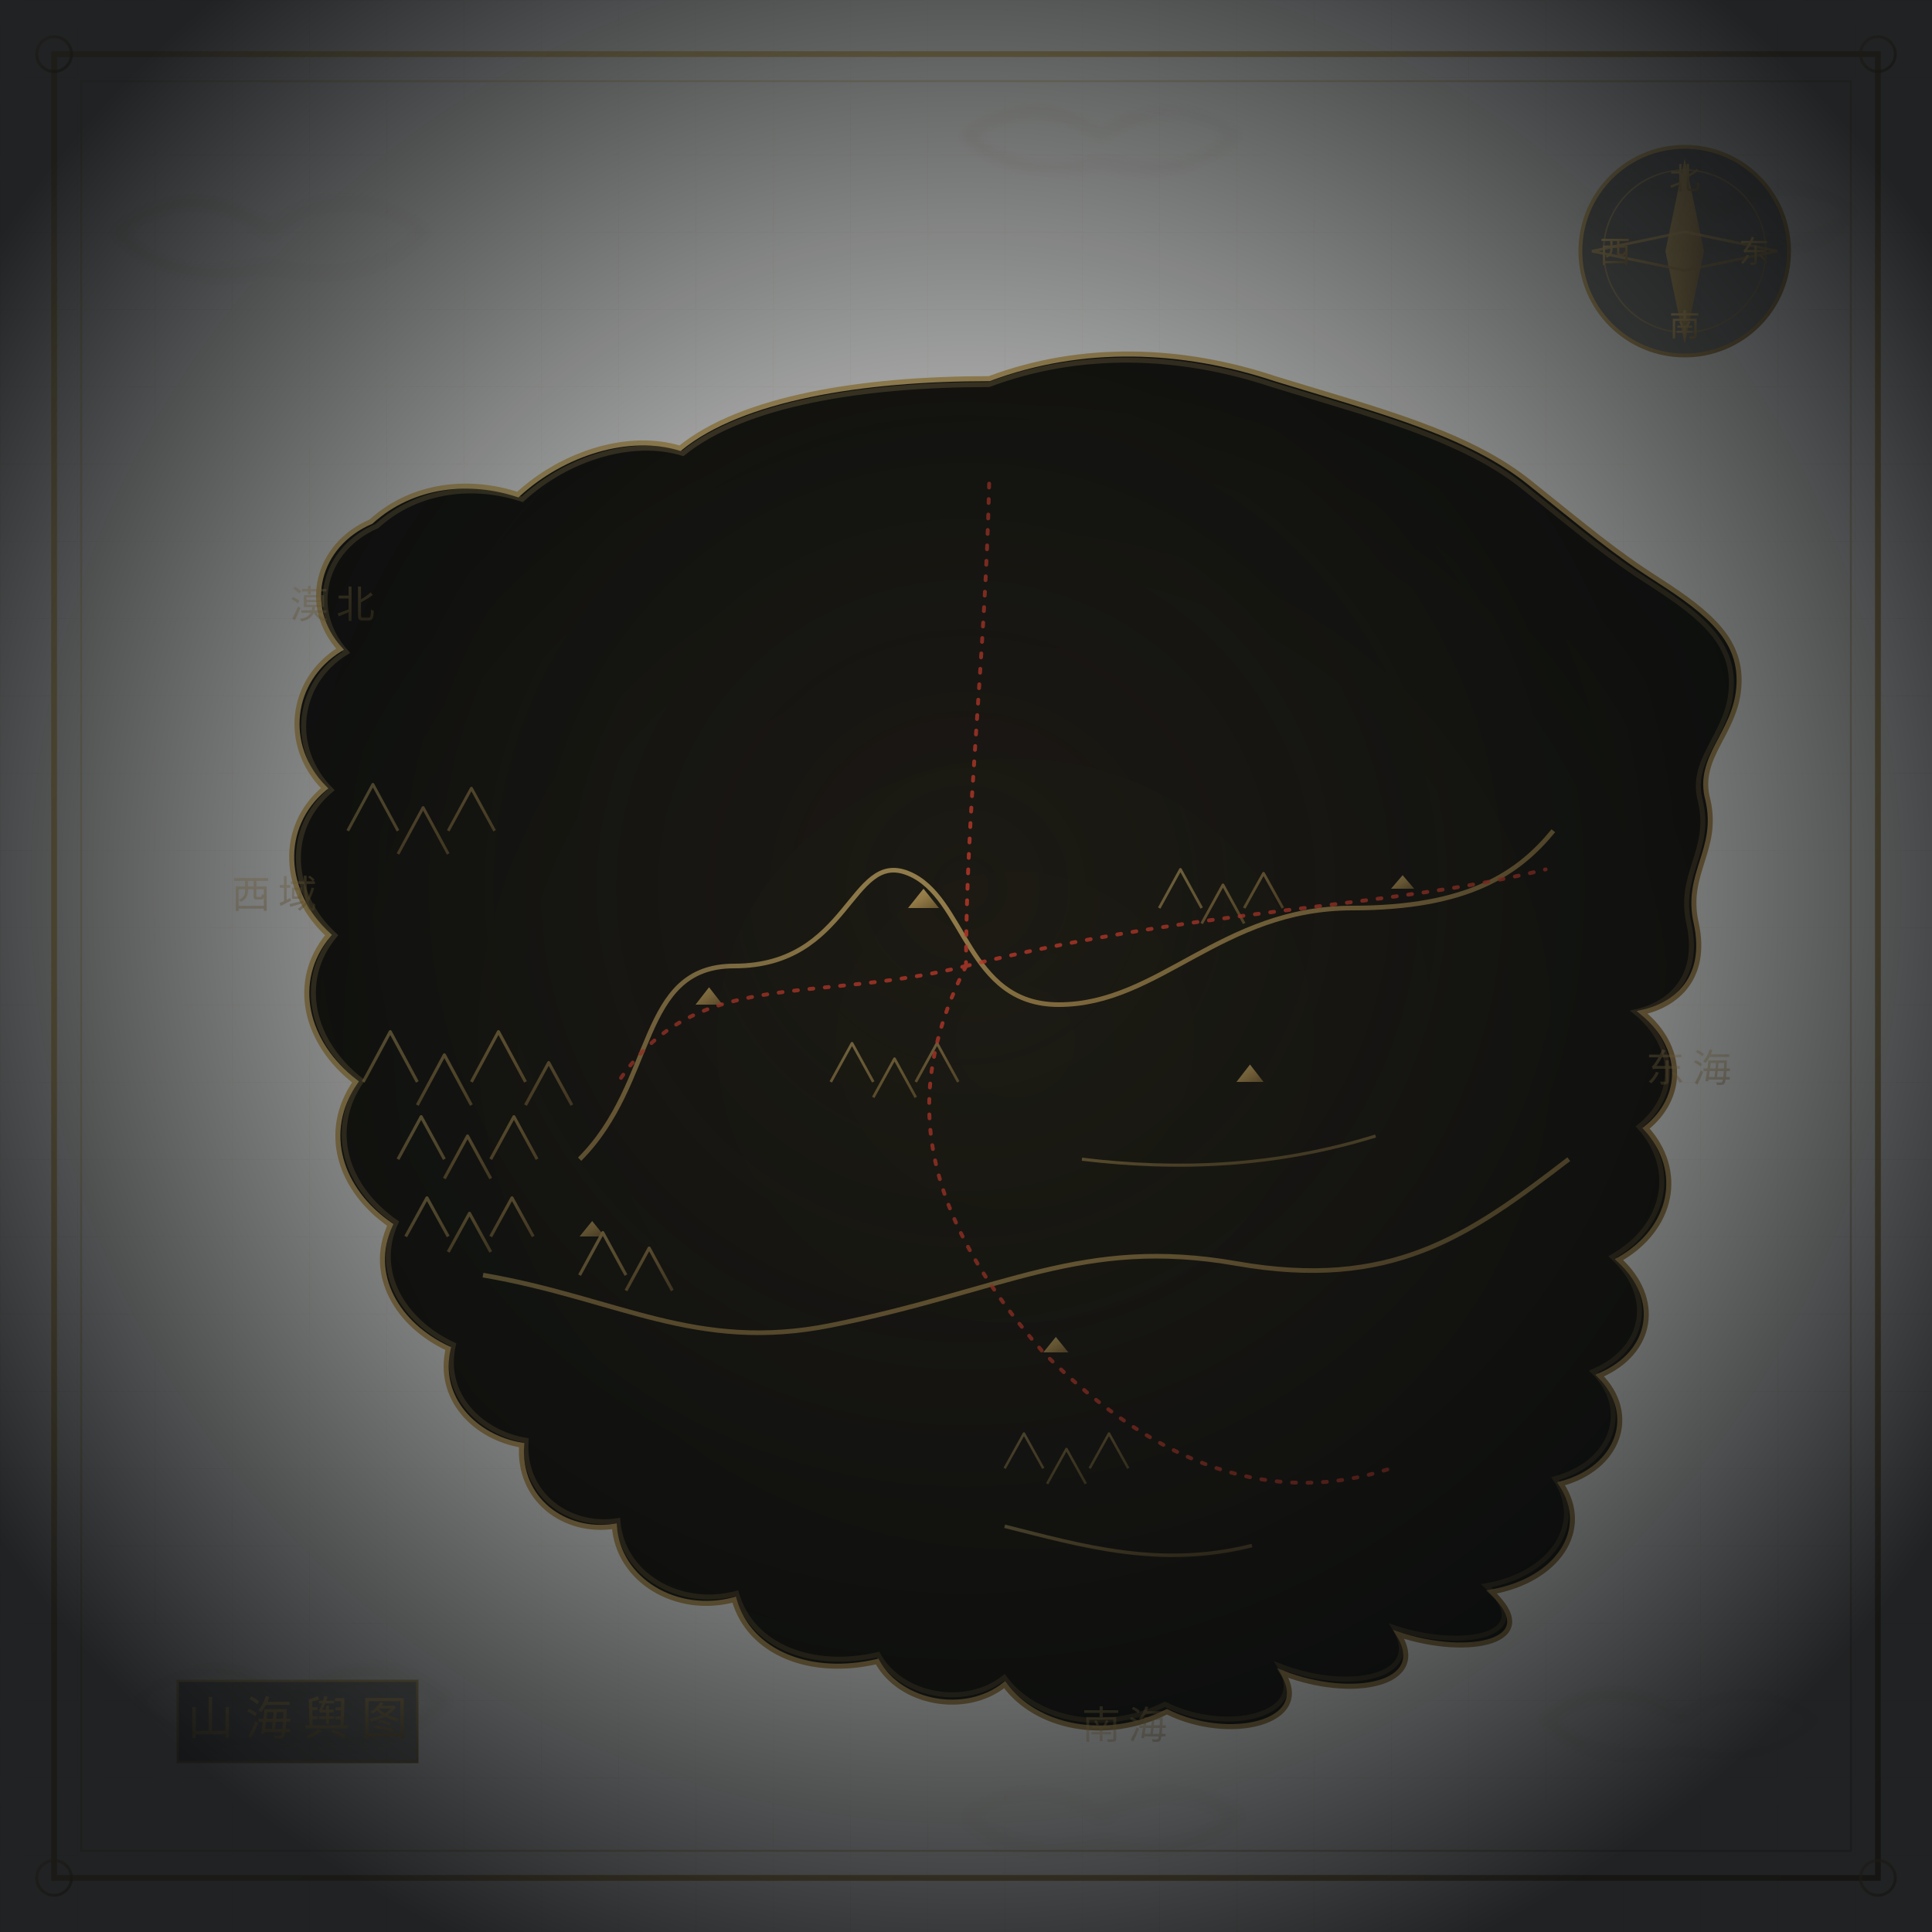
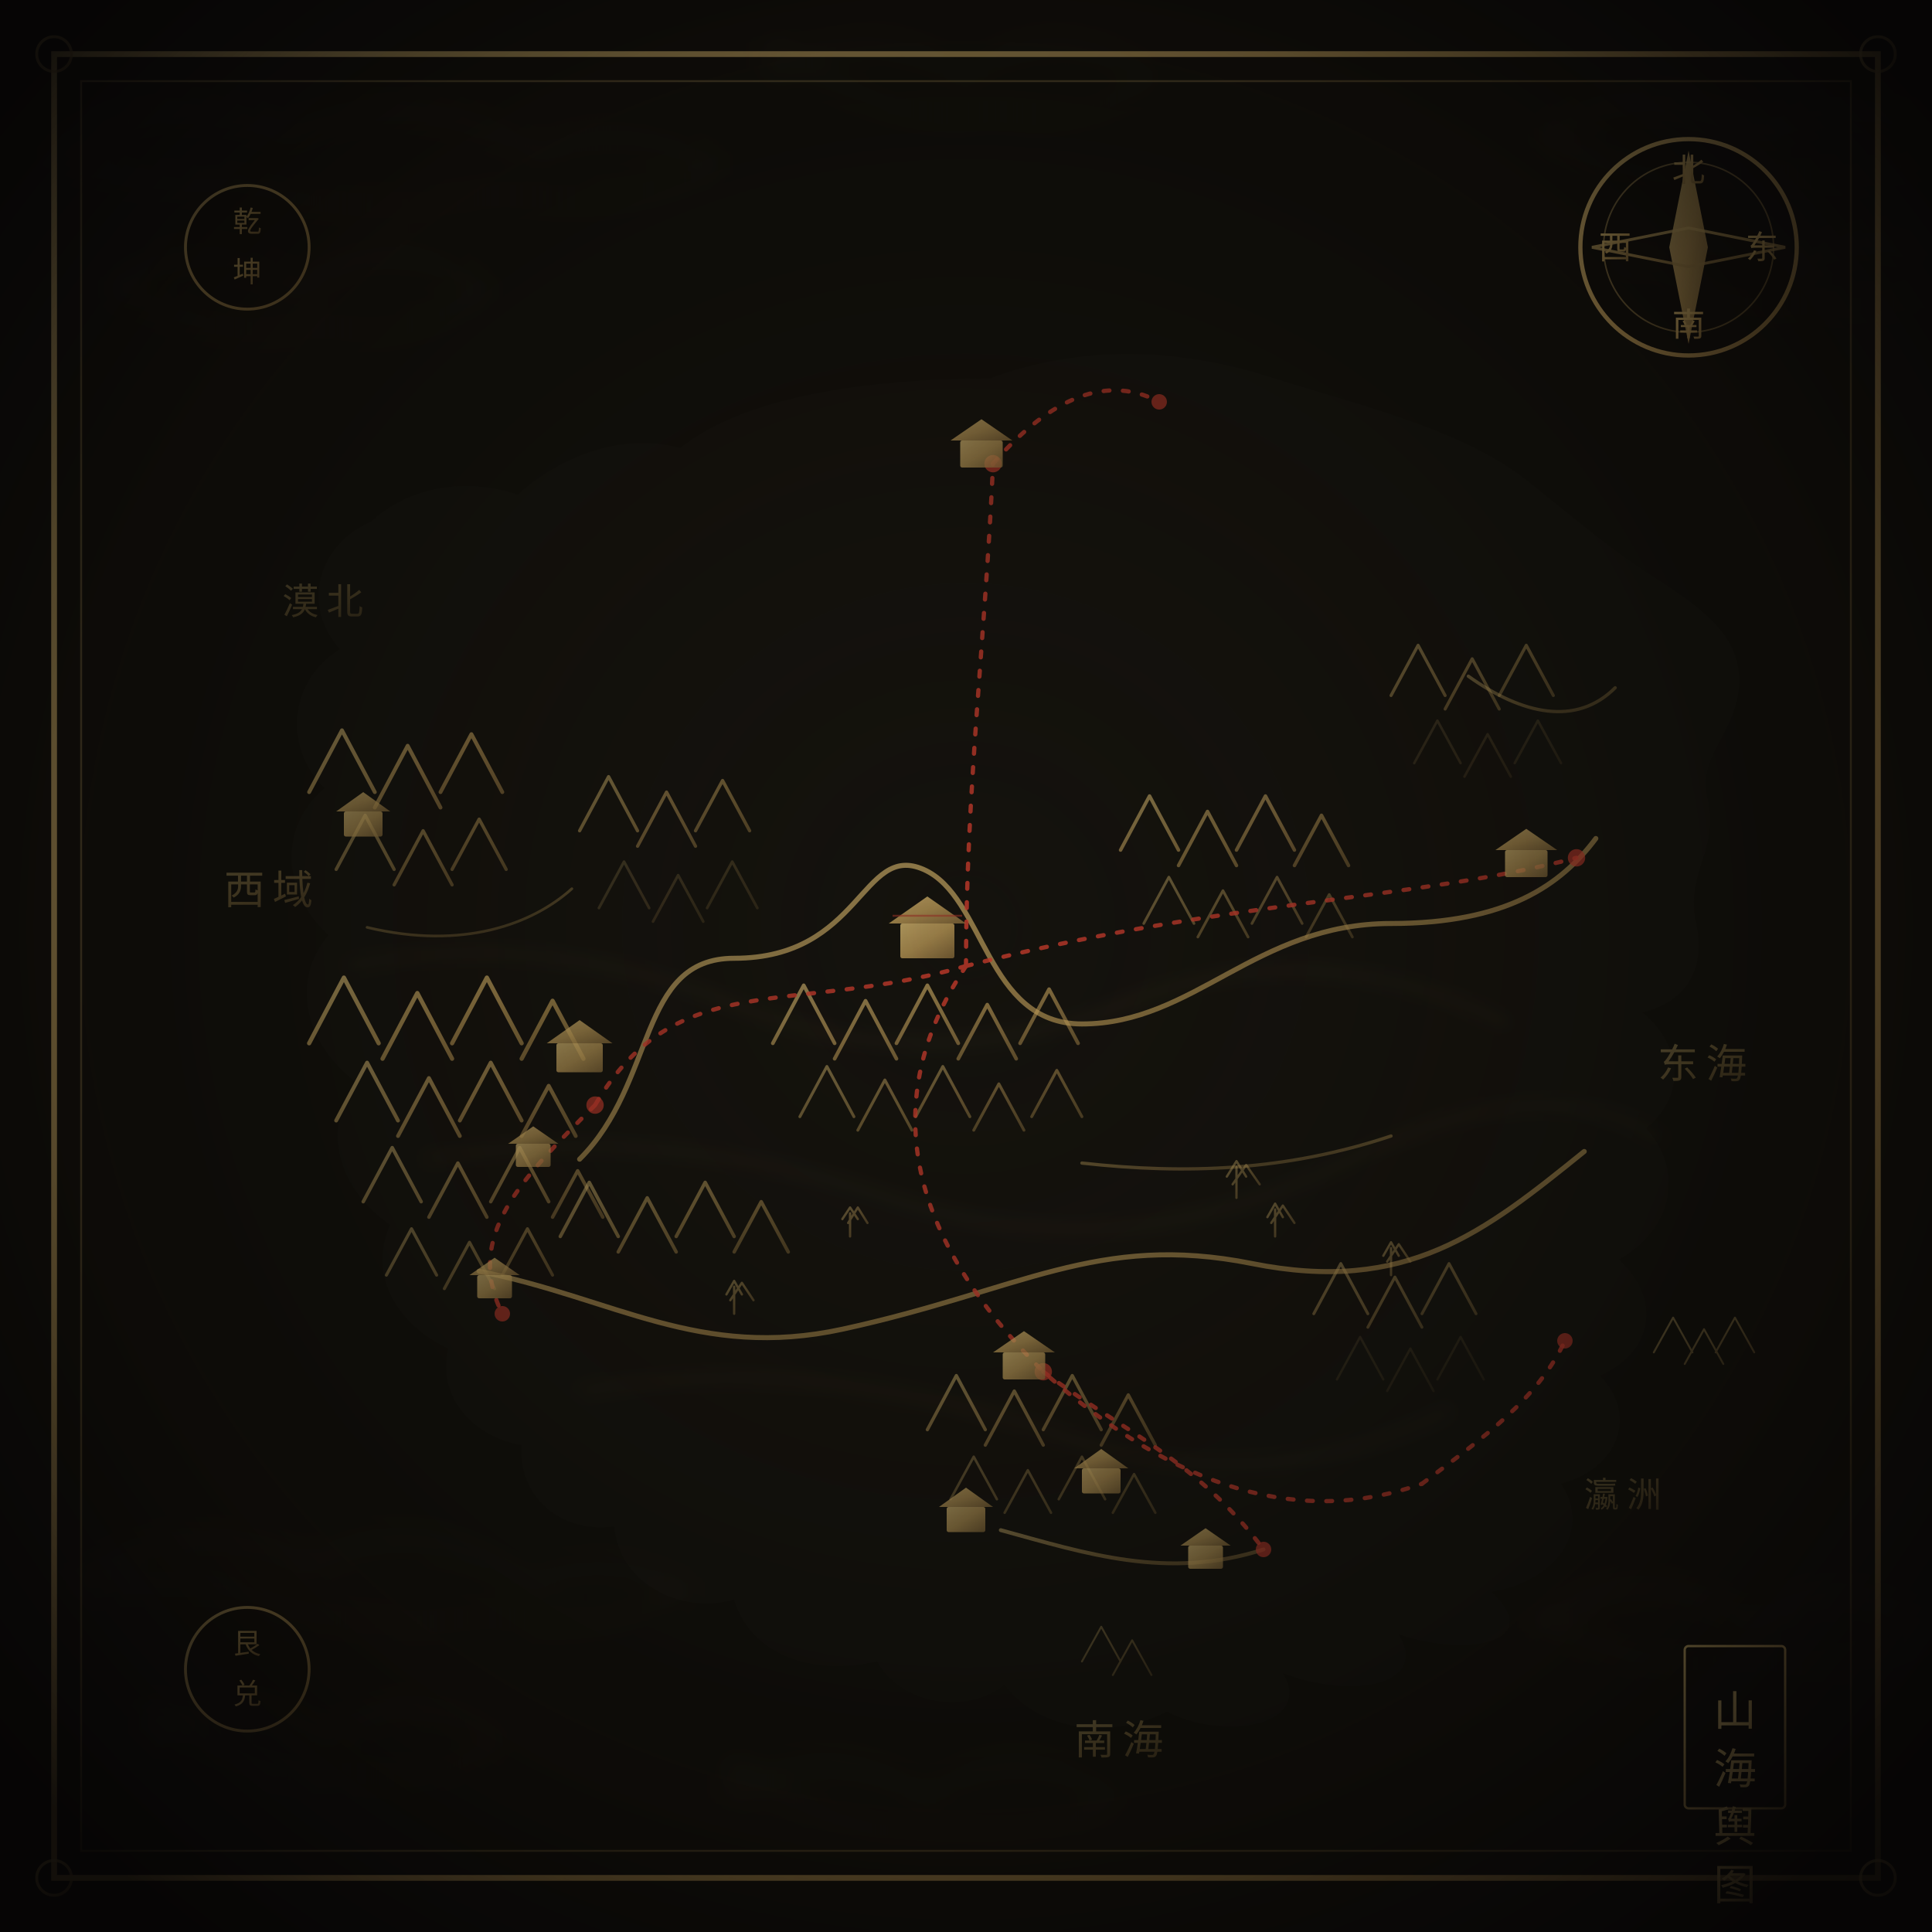
<svg xmlns="http://www.w3.org/2000/svg" viewBox="0 0 1000 1000" width="1000" height="1000" preserveAspectRatio="xMidYMid meet">
  <defs>
-     <linearGradient id="gold" x1="0" y1="0" x2="1" y2="1">
+     <linearGradient id="g" x1="0" y1="0" x2="1" y2="1">
      <stop offset="0" stop-color="#e8c87a" />
      <stop offset="0.5" stop-color="#c8a45c" />
      <stop offset="1" stop-color="#8a6d3b" />
    </linearGradient>
-     <linearGradient id="goldFaint" x1="0" y1="0" x2="1" y2="1">
-       <stop offset="0" stop-color="#c8a45c" stop-opacity="0.55" />
-       <stop offset="1" stop-color="#8a6d3b" stop-opacity="0.35" />
+     <linearGradient id="gf" x1="0" y1="0" x2="1" y2="2">
+       <stop offset="0" stop-color="#c8a45c" stop-opacity="0.5" />
+       <stop offset="1" stop-color="#8a6d3b" stop-opacity="0.25" />
    </linearGradient>
-     <radialGradient id="sea" cx="50%" cy="46%" r="60%">
-       <stop offset="0" stop-color="#10140f" stop-opacity="0" />
-       <stop offset="1" stop-color="#07090b" stop-opacity="0.9" />
+     <radialGradient id="vign" cx="50%" cy="48%" r="65%">
+       <stop offset="0" stop-color="#12100b" stop-opacity="0" />
+       <stop offset="0.7" stop-color="#090806" stop-opacity="0.5" />
+       <stop offset="1" stop-color="#050404" stop-opacity="0.92" />
    </radialGradient>
-     <radialGradient id="land" cx="50%" cy="50%" r="55%">
-       <stop offset="0" stop-color="#15130c" />
-       <stop offset="0.75" stop-color="#100e09" />
-       <stop offset="1" stop-color="#0b0a07" />
-     </radialGradient>
-     <filter id="soft" x="-20%" y="-20%" width="140%" height="140%">
-       <feGaussianBlur stdDeviation="3" />
+     <filter id="blur">
+       <feGaussianBlur stdDeviation="4" />
    </filter>
-     <pattern id="grid" width="40" height="40" patternUnits="userSpaceOnUse">
-       <path d="M40 0 L0 0 0 40" fill="none" stroke="url(#gold)" stroke-width="0.5" opacity="0.10" />
-     </pattern>
+     <filter id="blur2">
+       <feGaussianBlur stdDeviation="7" />
+     </filter>
  </defs>
-   <rect x="0" y="0" width="1000" height="1000" fill="url(#grid)" />
-   <rect x="28" y="28" width="944" height="944" fill="none" stroke="url(#gold)" stroke-width="3" opacity="0.85" />
-   <rect x="42" y="42" width="916" height="916" fill="none" stroke="url(#gold)" stroke-width="1" opacity="0.4" />
-   <g fill="none" stroke="url(#gold)" stroke-width="1.5" opacity="0.7">
+   <rect width="1000" height="1000" fill="#110f0a" />
+   <path d="M512 196 C560 178 612 180 660 196 C712 212 760 224 792 250            C822 274 836 286 858 300 C886 318 902 332 900 356            C898 380 878 392 884 414 C890 440 872 452 878 478            C884 506 868 520 850 524 C872 542 872 568 852 584            C872 606 866 636 838 652 C860 672 856 700 828 712            C848 732 838 760 808 768 C824 792 806 818 772 824            C800 850 760 858 724 846 C740 872 700 880 664 866            C680 892 636 902 604 886 C572 902 536 894 520 872            C500 888 466 882 454 860 C420 868 388 856 380 828            C350 836 320 818 318 790 C292 794 268 776 270 748            C246 744 226 724 232 698 C206 686 190 660 202 634            C176 616 166 586 184 560 C158 540 150 508 170 484            C146 462 144 428 168 408 C146 386 150 352 176 336            C156 314 164 282 192 270 C214 250 244 248 268 256            C292 234 326 224 352 232 C384 206 446 196 512 196 Z" fill="#14120d" />
+   <rect x="28" y="28" width="944" height="944" fill="none" stroke="url(#g)" stroke-width="3" opacity="0.85" />
+   <rect x="42" y="42" width="916" height="916" fill="none" stroke="url(#g)" stroke-width="1" opacity="0.35" />
+   <g fill="none" stroke="url(#g)" stroke-width="1.5" opacity="0.7">
    <circle cx="28" cy="28" r="9" />
    <circle cx="972" cy="28" r="9" />
    <circle cx="28" cy="972" r="9" />
    <circle cx="972" cy="972" r="9" />
  </g>
-   <g fill="none" stroke="url(#goldFaint)" stroke-width="2" opacity="0.4" filter="url(#soft)">
-     <path d="M60 120 q40 -30 80 0 q40 -30 80 0 q-30 30 -80 18 q-50 12 -80 -18 Z" />
-     <path d="M820 110 q35 -26 70 0 q35 -26 70 0 q-26 26 -70 16 q-44 10 -70 -16 Z" />
-     <path d="M70 880 q40 -30 80 0 q40 -30 80 0 q-30 30 -80 18 q-50 12 -80 -18 Z" />
-     <path d="M800 890 q35 -26 70 0 q35 -26 70 0 q-26 26 -70 16 q-44 10 -70 -16 Z" />
-     <path d="M500 70 q35 -24 70 0 q35 -24 70 0 q-26 24 -70 14 q-44 10 -70 -14 Z" />
-     <path d="M500 940 q35 -24 70 0 q35 -24 70 0 q-26 24 -70 14 q-44 10 -70 -14 Z" />
-   </g>
-   <path id="china" d="M512 196       C560 178 612 180 660 196       C712 212 760 224 792 250       C822 274 836 286 858 300       C886 318 902 332 900 356       C898 380 878 392 884 414       C890 440 872 452 878 478       C884 506 868 520 850 524       C872 542 872 568 852 584       C872 606 866 636 838 652       C860 672 856 700 828 712       C848 732 838 760 808 768       C824 792 806 818 772 824       C800 850 760 858 724 846       C740 872 700 880 664 866       C680 892 636 902 604 886       C572 902 536 894 520 872       C500 888 466 882 454 860       C420 868 388 856 380 828       C350 836 320 818 318 790       C292 794 268 776 270 748       C246 744 226 724 232 698       C206 686 190 660 202 634       C176 616 166 586 184 560       C158 540 150 508 170 484       C146 462 144 428 168 408       C146 386 150 352 176 336       C156 314 164 282 192 270       C214 250 244 248 268 256       C292 234 326 224 352 232       C384 206 446 196 512 196 Z" fill="url(#land)" stroke="url(#gold)" stroke-width="2.6" opacity="0.95" />
-   <use href="#china" fill="none" stroke="url(#gold)" stroke-width="0.8" opacity="0.3" transform="translate(5 5) scale(0.99)" />
-   <g fill="none" stroke="url(#gold)" stroke-width="1.6" opacity="0.6" stroke-linejoin="round">
-     <path d="M188 560 l14 -26 l14 26 M216 572 l14 -26 l14 26 M244 560 l14 -26 l14 26 M272 572 l12 -22 l12 22" />
-     <path d="M206 600 l12 -22 l12 22 M230 610 l12 -22 l12 22 M254 600 l12 -22 l12 22" />
-     <path d="M210 640 l11 -20 l11 20 M232 648 l11 -20 l11 20 M254 640 l11 -20 l11 20" />
-     <path d="M300 660 l12 -22 l12 22 M324 668 l12 -22 l12 22" />
-   </g>
-   <g fill="none" stroke="url(#gold)" stroke-width="1.5" opacity="0.55" stroke-linejoin="round">
-     <path d="M180 430 l13 -24 l13 24 M206 442 l13 -24 l13 24 M232 430 l12 -22 l12 22" />
-   </g>
-   <g fill="none" stroke="url(#gold)" stroke-width="1.4" opacity="0.5" stroke-linejoin="round">
-     <path d="M430 560 l11 -20 l11 20 M452 568 l11 -20 l11 20 M474 560 l11 -20 l11 20" />
-   </g>
-   <g fill="none" stroke="url(#gold)" stroke-width="1.4" opacity="0.5" stroke-linejoin="round">
-     <path d="M600 470 l11 -20 l11 20 M622 478 l11 -20 l11 20 M644 470 l10 -18 l10 18" />
-   </g>
-   <g fill="none" stroke="url(#gold)" stroke-width="1.3" opacity="0.45" stroke-linejoin="round">
-     <path d="M520 760 l10 -18 l10 18 M542 768 l10 -18 l10 18 M564 760 l10 -18 l10 18" />
-   </g>
-   <path d="M300 600 C340 560 330 500 380 500 C440 500 440 440 470 452            C500 464 500 520 548 520 C600 520 632 470 700 470 C760 470 786 452 804 430" fill="none" stroke="url(#gold)" stroke-width="2.4" opacity="0.65" />
-   <path d="M250 660 C320 672 360 700 430 686 C520 668 560 640 640 654            C720 668 760 640 812 600" fill="none" stroke="url(#gold)" stroke-width="2.4" opacity="0.65" />
-   <path d="M520 790 C560 800 600 812 648 800" fill="none" stroke="url(#gold)" stroke-width="1.8" opacity="0.5" />
-   <path d="M560 600 C610 606 660 604 712 588" fill="none" stroke="url(#gold)" stroke-width="1.6" opacity="0.45" />
-   <g fill="url(#gold)" opacity="0.7">
-     <path d="M0 0 l16 0 l-8 -10 Z" transform="translate(470 470)" />
-     <path d="M0 0 l14 0 l-7 -9 Z" transform="translate(360 520)" />
-     <path d="M0 0 l14 0 l-7 -9 Z" transform="translate(640 560)" />
-     <path d="M0 0 l13 0 l-6.5 -8 Z" transform="translate(540 700)" />
-     <path d="M0 0 l13 0 l-6.5 -8 Z" transform="translate(300 640)" />
-     <path d="M0 0 l12 0 l-6 -7 Z" transform="translate(720 460)" />
-   </g>
-   <g fill="url(#gold)" opacity="0.38" font-family="serif" font-size="20" letter-spacing="4">
-     <text x="852" y="560">东海</text>
-     <text x="560" y="900">南海</text>
-     <text x="120" y="470">西域</text>
-     <text x="150" y="320">漠北</text>
-   </g>
-   <g fill="none" stroke="#c0392b" stroke-width="2" opacity="0.8" stroke-dasharray="2 6" stroke-linecap="round">
-     <path d="M500 500 C470 560 470 620 540 700 C600 760 660 780 720 760" />
-     <path d="M500 500 C420 520 360 500 320 560" />
-     <path d="M500 500 C500 420 510 340 512 250" />
-     <path d="M500 500 C620 470 720 470 800 450" />
-   </g>
-   <g transform="translate(872 130)" opacity="0.9">
-     <circle r="54" fill="#0d0b08" fill-opacity="0.6" stroke="url(#gold)" stroke-width="2" />
-     <circle r="42" fill="none" stroke="url(#gold)" stroke-width="0.8" opacity="0.6" />
-     <path d="M0 -48 L10 0 L0 48 L-10 0 Z" fill="url(#gold)" opacity="0.92" />
-     <path d="M-48 0 L0 -10 L48 0 L0 10 Z" fill="none" stroke="url(#gold)" stroke-width="1.4" opacity="0.8" />
-     <g fill="url(#gold)" font-family="serif" font-size="16" text-anchor="middle">
-       <text x="0" y="-32">北</text>
-       <text x="0" y="44">南</text>
-       <text x="36" y="6">东</text>
-       <text x="-36" y="6">西</text>
-     </g>
-   </g>
-   <g opacity="0.85">
-     <rect x="92" y="870" width="124" height="42" fill="#0d0b08" fill-opacity="0.55" stroke="url(#gold)" stroke-width="1.2" />
-     <text x="154" y="898" fill="url(#gold)" font-family="serif" font-size="24" letter-spacing="6" text-anchor="middle">山海舆图</text>
-   </g>
-   <rect x="0" y="0" width="1000" height="1000" fill="url(#sea)" />
+   <g fill="none" stroke="url(#gf)" filter="url(#blur2)" opacity="0.55">
+     <path d="M30 80 q50 -40 120 -10 q60 -30 130 10 q40 -20 90 5 q-40 25 -110 15 q-70 15 -140 -5 q-40 5 -90 -15Z" />
+     <path d="M60 150 q45 -35 95 0 q45 -35 95 0 q-35 28 -85 18 q-50 10 -105 -18Z" />
+     <path d="M800 70 q50 -35 115 0 q45 -30 95 5 q-38 24 -100 14 q-55 12 -110 -19Z" />
+     <path d="M840 140 q40 -30 90 0 q40 -30 85 0 q-32 24 -78 16 q-48 10 -97 -32Z" />
+     <path d="M40 820 q50 -40 120 -10 q55 -30 115 10 q35 -18 80 3 q-38 23 -105 13 q-65 13 -135 -16Z" />
+     <path d="M80 900 q42 -32 90 0 q42 -32 88 0 q-30 26 -75 17 q-47 11 -103 -34Z" />
+     <path d="M800 840 q48 -36 108 0 q44 -30 92 4 q-36 24 -94 14 q-54 12 -110 -22Z" />
+     <path d="M400 40 q45 -32 100 0 q45 -32 95 0 q-33 26 -80 17 q-52 11 -115 -35Z" />
+     <path d="M380 930 q45 -32 100 0 q45 -32 95 0 q-33 26 -80 17 q-52 11 -115 -35Z" />
+   </g>
+   <g fill="none" stroke="#c8a45c" filter="url(#blur)" opacity="0.2">
+     <path d="M180 500 Q280 480 380 520 Q480 560 580 520 Q680 480 780 530" />
+     <path d="M220 600 Q340 580 460 620 Q580 660 700 600 Q800 550 860 590" />
+     <path d="M300 720 Q420 700 540 740 Q650 780 750 730" />
+   </g>
+   <g fill="none" stroke="url(#g)" stroke-linejoin="round" stroke-linecap="round">
+     <g stroke-width="2.2" opacity="0.75">
+       <path d="M160 540 l18 -34 l18 34 M198 548 l18 -34 l18 34 M234 540 l18 -34 l18 34 M270 548 l16 -30 l16 30" />
+     </g>
+     <g stroke-width="2" opacity="0.65">
+       <path d="M174 580 l16 -30 l16 30 M206 588 l16 -30 l16 30 M238 580 l16 -30 l16 30 M270 588 l14 -26 l14 26" />
+     </g>
+     <g stroke-width="1.8" opacity="0.55">
+       <path d="M188 622 l15 -28 l15 28 M222 630 l15 -28 l15 28 M254 622 l15 -28 l15 28 M286 630 l13 -24 l13 24" />
+     </g>
+     <g stroke-width="1.6" opacity="0.45">
+       <path d="M200 660 l13 -24 l13 24 M230 667 l13 -24 l13 24 M260 660 l13 -24 l13 24" />
+     </g>
+     <g stroke-width="1.8" opacity="0.5">
+       <path d="M290 640 l15 -28 l15 28 M320 648 l15 -28 l15 28 M350 640 l15 -28 l15 28 M380 648 l14 -26 l14 26" />
+     </g>
+   </g>
+   <g fill="none" stroke="url(#g)" stroke-linejoin="round" stroke-linecap="round">
+     <g stroke-width="2" opacity="0.65">
+       <path d="M160 410 l17 -32 l17 32 M194 418 l17 -32 l17 32 M228 410 l16 -30 l16 30" />
+     </g>
+     <g stroke-width="1.7" opacity="0.5">
+       <path d="M174 450 l15 -28 l15 28 M204 458 l15 -28 l15 28 M234 450 l14 -26 l14 26" />
+     </g>
+   </g>
+   <g fill="none" stroke="url(#g)" stroke-linejoin="round" stroke-linecap="round" opacity="0.5">
+     <g stroke-width="1.7">
+       <path d="M300 430 l15 -28 l15 28 M330 438 l15 -28 l15 28 M360 430 l14 -26 l14 26" />
+     </g>
+     <g stroke-width="1.4" opacity="0.4">
+       <path d="M310 470 l13 -24 l13 24 M338 477 l13 -24 l13 24 M366 470 l13 -24 l13 24" />
+     </g>
+   </g>
+   <g fill="none" stroke="url(#g)" stroke-linejoin="round" stroke-linecap="round">
+     <g stroke-width="1.9" opacity="0.6">
+       <path d="M400 540 l16 -30 l16 30 M432 548 l16 -30 l16 30 M464 540 l16 -30 l16 30 M496 548 l15 -28 l15 28 M528 540 l15 -28 l15 28" />
+     </g>
+     <g stroke-width="1.5" opacity="0.45">
+       <path d="M414 578 l14 -26 l14 26 M444 585 l14 -26 l14 26 M474 578 l14 -26 l14 26 M504 585 l13 -24 l13 24 M534 578 l13 -24 l13 24" />
+     </g>
+   </g>
+   <g fill="none" stroke="url(#g)" stroke-linejoin="round" stroke-linecap="round">
+     <g stroke-width="1.8" opacity="0.55">
+       <path d="M580 440 l15 -28 l15 28 M610 448 l15 -28 l15 28 M640 440 l15 -28 l15 28 M670 448 l14 -26 l14 26" />
+     </g>
+     <g stroke-width="1.4" opacity="0.4">
+       <path d="M592 478 l13 -24 l13 24 M620 485 l13 -24 l13 24 M648 478 l13 -24 l13 24 M676 485 l12 -22 l12 22" />
+     </g>
+   </g>
+   <g fill="none" stroke="url(#g)" stroke-linejoin="round" stroke-linecap="round" opacity="0.45">
+     <g stroke-width="1.6">
+       <path d="M720 360 l14 -26 l14 26 M748 367 l14 -26 l14 26 M776 360 l14 -26 l14 26" />
+     </g>
+     <g stroke-width="1.3" opacity="0.35">
+       <path d="M732 395 l12 -22 l12 22 M758 402 l12 -22 l12 22 M784 395 l12 -22 l12 22" />
+     </g>
+   </g>
+   <g fill="none" stroke="url(#g)" stroke-linejoin="round" stroke-linecap="round">
+     <g stroke-width="1.7" opacity="0.5">
+       <path d="M480 740 l15 -28 l15 28 M510 748 l15 -28 l15 28 M540 740 l15 -28 l15 28 M570 748 l14 -26 l14 26" />
+     </g>
+     <g stroke-width="1.3" opacity="0.35">
+       <path d="M492 776 l12 -22 l12 22 M520 783 l12 -22 l12 22 M548 776 l12 -22 l12 22 M576 783 l11 -20 l11 20" />
+     </g>
+   </g>
+   <g fill="none" stroke="url(#g)" stroke-linejoin="round" stroke-linecap="round" opacity="0.4">
+     <g stroke-width="1.5">
+       <path d="M680 680 l14 -26 l14 26 M708 687 l14 -26 l14 26 M736 680 l14 -26 l14 26" />
+     </g>
+     <g stroke-width="1.2" opacity="0.3">
+       <path d="M692 714 l12 -22 l12 22 M718 720 l12 -22 l12 22 M744 714 l12 -22 l12 22" />
+     </g>
+   </g>
+   <g fill="none" stroke="url(#g)" stroke-linejoin="round" stroke-linecap="round" opacity="0.4">
+     <path d="M856 700 l10 -18 l10 18 M872 706 l10 -18 l10 18 M888 700 l10 -18 l10 18" />
+   </g>
+   <g fill="none" stroke="url(#g)" stroke-linejoin="round" stroke-linecap="round" opacity="0.35">
+     <path d="M560 860 l10 -18 l10 18 M576 867 l10 -18 l10 18" />
+   </g>
+   <path d="M300 600            C340 560 330 496 380 496 C446 496 446 436 478 450            C510 464 510 530 560 530            C618 530 650 478 720 478            C780 478 808 458 826 434" fill="none" stroke="url(#g)" stroke-width="2.6" opacity="0.62" stroke-linecap="round" />
+   <path d="M248 658            C318 672 362 704 436 688            C528 668 568 638 648 654            C728 670 768 638 820 596" fill="none" stroke="url(#g)" stroke-width="2.6" opacity="0.62" stroke-linecap="round" />
+   <path d="M518 792 C562 804 604 818 654 802" fill="none" stroke="url(#g)" stroke-width="2" opacity="0.48" stroke-linecap="round" />
+   <path d="M560 602 C614 608 666 606 720 588" fill="none" stroke="url(#g)" stroke-width="1.7" opacity="0.4" stroke-linecap="round" />
+   <path d="M760 350 C788 370 816 376 836 356" fill="none" stroke="url(#g)" stroke-width="1.7" opacity="0.4" stroke-linecap="round" />
+   <path d="M190 480 C240 492 276 478 296 460" fill="none" stroke="url(#g)" stroke-width="1.4" opacity="0.35" stroke-linecap="round" />
+   <g fill="none" stroke="#c0392b" stroke-width="2.2" opacity="0.82" stroke-dasharray="3 7" stroke-linecap="round" stroke-linejoin="round">
+     <path d="M500 500 C460 560 460 630 540 710 C610 772 674 790 736 768" />
+     <path d="M500 500 C410 526 350 500 308 572" />
+     <path d="M500 500 C500 410 510 330 514 240" />
+     <path d="M500 500 C632 466 732 466 816 444" />
+     <path d="M540 710 C580 740 620 756 654 802" />
+     <path d="M308 572 C270 610 240 640 260 680" />
+     <path d="M514 240 C540 210 570 192 600 208" />
+     <path d="M736 768 C768 744 796 724 810 694" />
+   </g>
+   <g fill="#c0392b" opacity="0.7">
+     <circle cx="540" cy="710" r="4.5" />
+     <circle cx="308" cy="572" r="4.5" />
+     <circle cx="514" cy="240" r="4.5" />
+     <circle cx="816" cy="444" r="4.5" />
+     <circle cx="654" cy="802" r="4" />
+     <circle cx="260" cy="680" r="4" />
+     <circle cx="600" cy="208" r="4" />
+     <circle cx="810" cy="694" r="4" />
+   </g>
+   <g fill="url(#g)" opacity="0.72">
+     <g transform="translate(480 478)">
+       <rect x="-14" y="0" width="28" height="18" rx="1" />
+       <polygon points="-20,0 0,-14 20,0" />
+       <line x1="-18" y1="-4" x2="18" y2="-4" stroke="#c0392b" stroke-width="1" opacity="0.6" />
+     </g>
+     <g transform="translate(530 700)">
+       <rect x="-11" y="0" width="22" height="14" rx="1" />
+       <polygon points="-16,0 0,-11 16,0" />
+     </g>
+     <g transform="translate(500 780)">
+       <rect x="-10" y="0" width="20" height="13" rx="1" />
+       <polygon points="-14,0 0,-10 14,0" />
+     </g>
+     <g transform="translate(570 760)">
+       <rect x="-10" y="0" width="20" height="13" rx="1" />
+       <polygon points="-14,0 0,-10 14,0" />
+     </g>
+     <g transform="translate(300 540)">
+       <rect x="-12" y="0" width="24" height="15" rx="1" />
+       <polygon points="-17,0 0,-12 17,0" />
+     </g>
+     <g transform="translate(188 420)">
+       <rect x="-10" y="0" width="20" height="13" rx="1" />
+       <polygon points="-14,0 0,-10 14,0" />
+     </g>
+     <g transform="translate(790 440)">
+       <rect x="-11" y="0" width="22" height="14" rx="1" />
+       <polygon points="-16,0 0,-11 16,0" />
+     </g>
+     <g transform="translate(508 228)">
+       <rect x="-11" y="0" width="22" height="14" rx="1" />
+       <polygon points="-16,0 0,-11 16,0" />
+     </g>
+     <g transform="translate(276 592)">
+       <rect x="-9" y="0" width="18" height="12" rx="1" />
+       <polygon points="-13,0 0,-9 13,0" />
+     </g>
+     <g transform="translate(256 660)">
+       <rect x="-9" y="0" width="18" height="12" rx="1" />
+       <polygon points="-13,0 0,-9 13,0" />
+     </g>
+     <g transform="translate(624 800)">
+       <rect x="-9" y="0" width="18" height="12" rx="1" />
+       <polygon points="-13,0 0,-9 13,0" />
+     </g>
+   </g>
+   <g fill="none" stroke="url(#g)" stroke-width="1.2" opacity="0.4" stroke-linecap="round" stroke-linejoin="round">
+     <path d="M640 620 l0 -16 m-5 5 l5 -8 l5 8 m-7 4 l7 -10 l7 10" />
+     <path d="M660 640 l0 -14 m-4 4 l4 -7 l4 7 m-6 3 l6 -9 l6 9" />
+     <path d="M380 680 l0 -14 m-4 4 l4 -7 l4 7 m-6 3 l6 -9 l6 9" />
+     <path d="M720 660 l0 -14 m-4 4 l4 -7 l4 7 m-6 3 l6 -9 l6 9" />
+     <path d="M440 640 l0 -12 m-4 3 l4 -6 l4 6 m-5 2 l5 -8 l5 8" />
+   </g>
+   <g fill="url(#g)" font-family="serif" letter-spacing="4">
+     <text x="858" y="558" font-size="21" opacity="0.42">东海</text>
+     <text x="556" y="908" font-size="21" opacity="0.42">南海</text>
+     <text x="116" y="468" font-size="21" opacity="0.42">西域</text>
+     <text x="146" y="318" font-size="19" opacity="0.35">漠北</text>
+     <text x="820" y="780" font-size="18" opacity="0.35">瀛洲</text>
+   </g>
+   <g transform="translate(128 128)" opacity="0.75">
+     <circle r="32" fill="#0d0b08" fill-opacity="0.55" stroke="url(#g)" stroke-width="1.5" />
+     <text x="0" y="-8" fill="url(#g)" font-family="serif" font-size="15" text-anchor="middle" letter-spacing="2">乾</text>
+     <text x="0" y="18" fill="url(#g)" font-family="serif" font-size="15" text-anchor="middle" letter-spacing="2">坤</text>
+   </g>
+   <g transform="translate(128 864)" opacity="0.7">
+     <circle r="32" fill="#0d0b08" fill-opacity="0.55" stroke="url(#g)" stroke-width="1.5" />
+     <text x="0" y="-8" fill="url(#g)" font-family="serif" font-size="15" text-anchor="middle" letter-spacing="2">艮</text>
+     <text x="0" y="18" fill="url(#g)" font-family="serif" font-size="15" text-anchor="middle" letter-spacing="2">兑</text>
+   </g>
+   <g transform="translate(874 128)" opacity="0.9">
+     <circle r="56" fill="#0d0b08" fill-opacity="0.6" stroke="url(#g)" stroke-width="2.2" />
+     <circle r="44" fill="none" stroke="url(#g)" stroke-width="0.8" opacity="0.55" />
+     <path d="M0 -50 L10 0 L0 50 L-10 0 Z" fill="url(#g)" opacity="0.92" />
+     <path d="M-50 0 L0 -10 L50 0 L0 10 Z" fill="none" stroke="url(#g)" stroke-width="1.5" opacity="0.8" />
+     <g fill="url(#g)" font-family="serif" font-size="17" text-anchor="middle">
+       <text x="0" y="-34">北</text>
+       <text x="0" y="46">南</text>
+       <text x="38" y="6">东</text>
+       <text x="-38" y="6">西</text>
+     </g>
+   </g>
+   <g transform="translate(880 860)" opacity="0.88">
+     <rect x="-8" y="-8" width="52" height="84" fill="#0d0b08" fill-opacity="0.55" stroke="url(#g)" stroke-width="1.2" rx="2" />
+     <text x="18" y="14" fill="url(#g)" font-family="serif" font-size="22" writing-mode="vertical-rl" text-anchor="start" letter-spacing="8">山海舆图</text>
+   </g>
+   <rect width="1000" height="1000" fill="url(#vign)" />
</svg>
